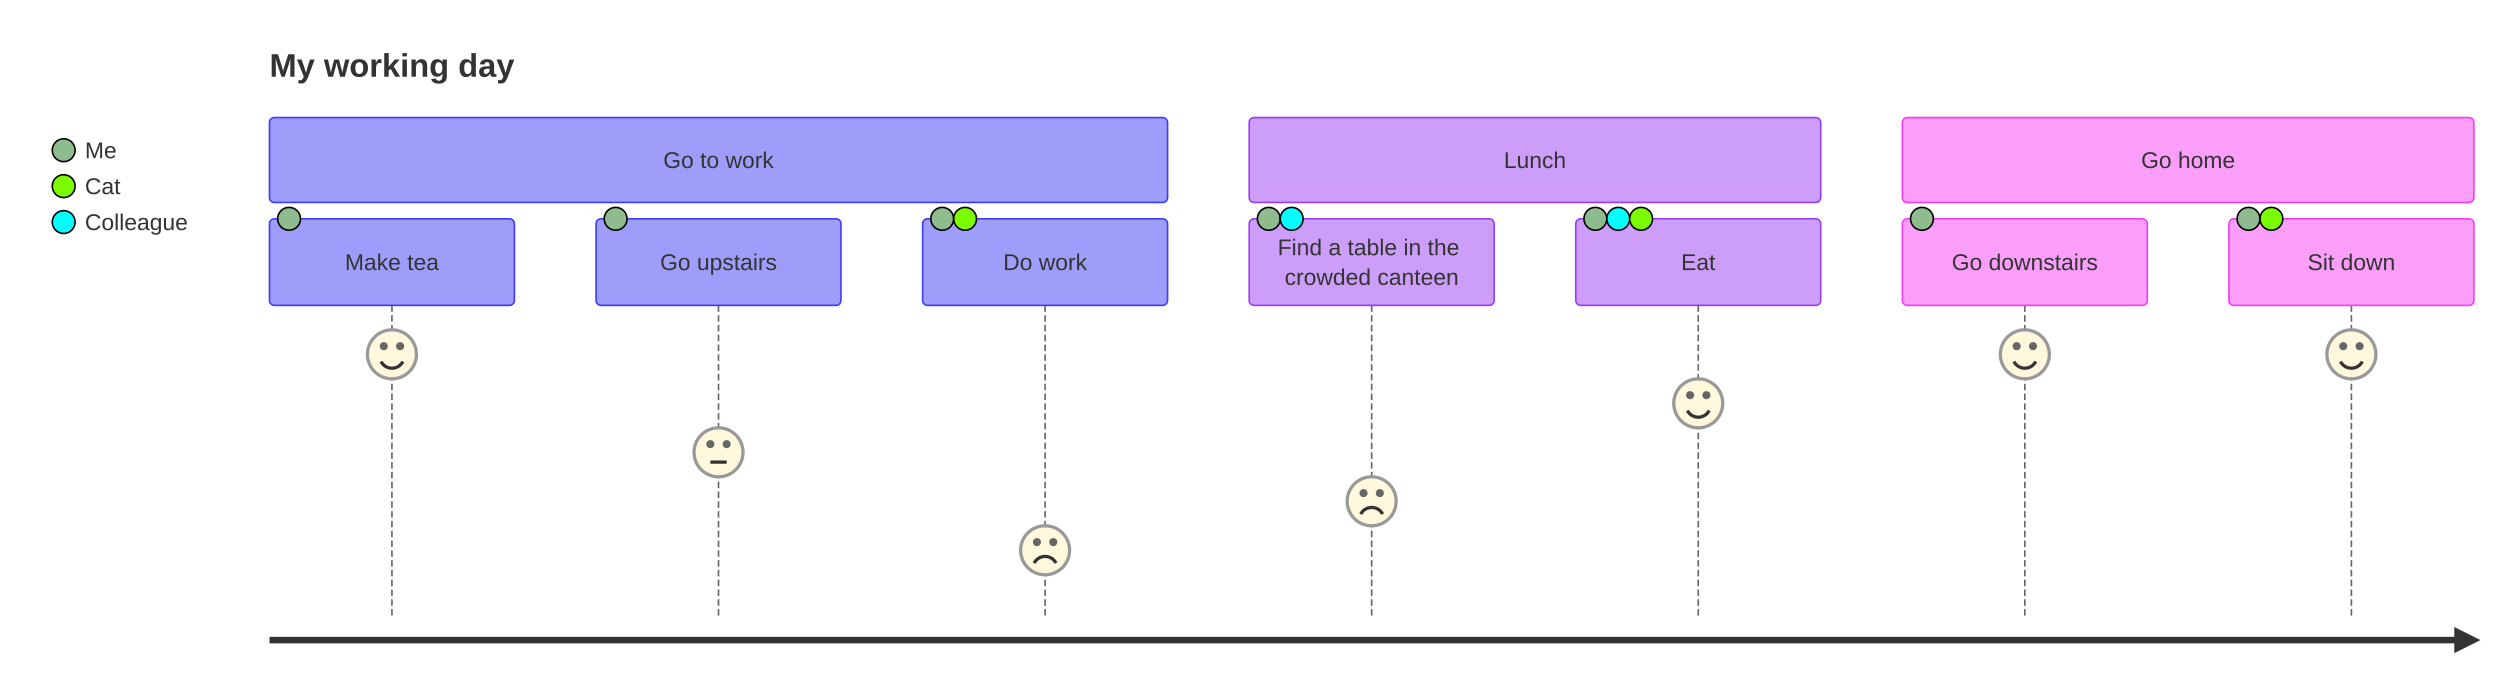
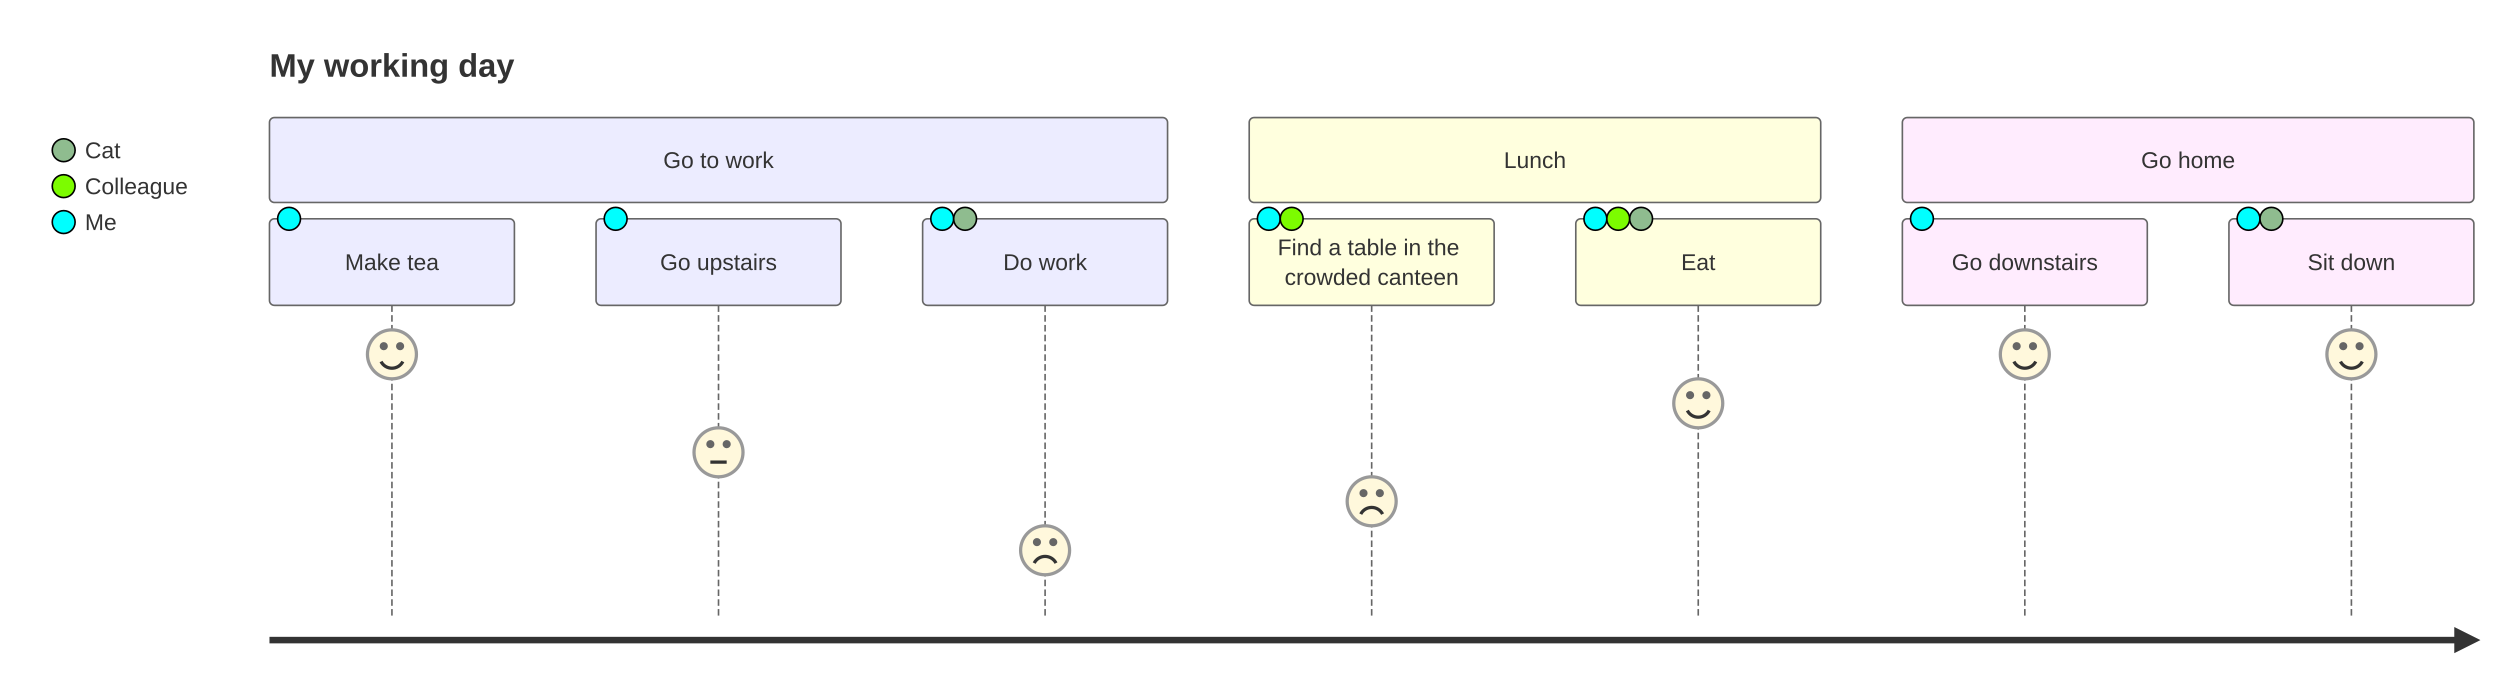
<svg xmlns="http://www.w3.org/2000/svg" id="my-svg" width="100%" class="journey" style="max-width: 1531.028px; background-color: white;" viewBox="-12 -12 1531.028 412" role="graphics-document document" aria-roledescription="journey">
  <style>#my-svg{font-family:"trebuchet ms", verdana, arial, sans-serif;font-size:16px;}#my-svg text{font-family:"trebuchet ms", verdana, arial, sans-serif;}</style>
  <g>
    <g class="lines">
      <path class="task-line" d="M228.028,175L228.028,365" fill="none" stroke="#666666" stroke-width="1" stroke-dasharray="4 2" />
      <path class="task-line" d="M428.028,175L428.028,365" fill="none" stroke="#666666" stroke-width="1" stroke-dasharray="4 2" />
      <path class="task-line" d="M628.028,175L628.028,365" fill="none" stroke="#666666" stroke-width="1" stroke-dasharray="4 2" />
      <path class="task-line" d="M828.028,175L828.028,365" fill="none" stroke="#666666" stroke-width="1" stroke-dasharray="4 2" />
      <path class="task-line" d="M1028.028,175L1028.028,365" fill="none" stroke="#666666" stroke-width="1" stroke-dasharray="4 2" />
      <path class="task-line" d="M1228.028,175L1228.028,365" fill="none" stroke="#666666" stroke-width="1" stroke-dasharray="4 2" />
      <path class="task-line" d="M1428.028,175L1428.028,365" fill="none" stroke="#666666" stroke-width="1" stroke-dasharray="4 2" />
      <path d="M153.028,380L1495.028,380" fill="none" stroke="#333333" stroke-width="4" />
      <path class="arrowhead" d="M1491.028,372L1507.028,380L1491.028,388Z" fill="#333333" stroke="none" />
    </g>
    <g class="journey">
-       <rect class="journey-section" x="153.028" y="60" width="550" height="52" rx="3" ry="3" fill="#9e9efa" stroke="#3d3df5" stroke-width="1" />
-       <text class="sectionText" x="428.028" y="90.9" text-anchor="middle" font-size="14" fill="#333333">Go to work</text>
-       <rect class="task" x="153.028" y="122" width="150" height="53" rx="3" ry="3" fill="#9e9efa" stroke="#3d3df5" stroke-width="1" />
-       <text class="taskText" x="228.028" y="153.4" text-anchor="middle" font-size="14" fill="#333333">Make tea</text>
-       <circle class="actor" cx="165.028" cy="122" r="7" fill="#8FBC8F" stroke="#000000" stroke-width="1" />
+       <rect class="journey-section" x="153.028" y="60" width="550" height="52" rx="3" ry="3" fill="#ececff" stroke="#666" stroke-width="1" />
+       <text class="sectionText" x="428.028" y="90.9" text-anchor="middle" font-size="14" fill="#333">Go to work</text>
+       <rect class="task" x="153.028" y="122" width="150" height="53" rx="3" ry="3" fill="#ececff" stroke="#666" stroke-width="1" />
+       <text class="taskText" x="228.028" y="153.4" text-anchor="middle" font-size="14" fill="#333">Make tea</text>
+       <circle class="actor" cx="165.028" cy="122" r="7" fill="#00FFFF" stroke="#000000" stroke-width="1" />
      <circle class="face" cx="228.028" cy="205" r="15" fill="#FFF8DC" stroke="#999999" stroke-width="2" />
      <circle cx="223.028" cy="200" r="1.5" fill="#666666" stroke="#666666" stroke-width="2" />
      <circle cx="233.028" cy="200" r="1.5" fill="#666666" stroke="#666666" stroke-width="2" />
      <path class="mouth" d="M234.711,209.405C233.43,211.918,230.848,213.5,228.028,213.5C225.208,213.5,222.626,211.918,221.345,209.405" fill="none" stroke="#333333" stroke-width="2" />
-       <rect class="task" x="353.028" y="122" width="150" height="53" rx="3" ry="3" fill="#9e9efa" stroke="#3d3df5" stroke-width="1" />
-       <text class="taskText" x="428.028" y="153.4" text-anchor="middle" font-size="14" fill="#333333">Go upstairs</text>
-       <circle class="actor" cx="365.028" cy="122" r="7" fill="#8FBC8F" stroke="#000000" stroke-width="1" />
+       <rect class="task" x="353.028" y="122" width="150" height="53" rx="3" ry="3" fill="#ececff" stroke="#666" stroke-width="1" />
+       <text class="taskText" x="428.028" y="153.4" text-anchor="middle" font-size="14" fill="#333">Go upstairs</text>
+       <circle class="actor" cx="365.028" cy="122" r="7" fill="#00FFFF" stroke="#000000" stroke-width="1" />
      <circle class="face" cx="428.028" cy="265" r="15" fill="#FFF8DC" stroke="#999999" stroke-width="2" />
      <circle cx="423.028" cy="260" r="1.5" fill="#666666" stroke="#666666" stroke-width="2" />
      <circle cx="433.028" cy="260" r="1.5" fill="#666666" stroke="#666666" stroke-width="2" />
      <path class="mouth" d="M423.028,271L433.028,271" fill="none" stroke="#333333" stroke-width="2" />
-       <rect class="task" x="553.028" y="122" width="150" height="53" rx="3" ry="3" fill="#9e9efa" stroke="#3d3df5" stroke-width="1" />
-       <text class="taskText" x="628.028" y="153.4" text-anchor="middle" font-size="14" fill="#333333">Do work</text>
-       <circle class="actor" cx="565.028" cy="122" r="7" fill="#8FBC8F" stroke="#000000" stroke-width="1" />
-       <circle class="actor" cx="579.028" cy="122" r="7" fill="#7CFC00" stroke="#000000" stroke-width="1" />
+       <rect class="task" x="553.028" y="122" width="150" height="53" rx="3" ry="3" fill="#ececff" stroke="#666" stroke-width="1" />
+       <text class="taskText" x="628.028" y="153.4" text-anchor="middle" font-size="14" fill="#333">Do work</text>
+       <circle class="actor" cx="565.028" cy="122" r="7" fill="#00FFFF" stroke="#000000" stroke-width="1" />
+       <circle class="actor" cx="579.028" cy="122" r="7" fill="#8FBC8F" stroke="#000000" stroke-width="1" />
      <circle class="face" cx="628.028" cy="325" r="15" fill="#FFF8DC" stroke="#999999" stroke-width="2" />
      <circle cx="623.028" cy="320" r="1.5" fill="#666666" stroke="#666666" stroke-width="2" />
      <circle cx="633.028" cy="320" r="1.5" fill="#666666" stroke="#666666" stroke-width="2" />
      <path class="mouth" d="M621.345,332.845C622.626,330.332,625.208,328.75,628.028,328.75C630.848,328.75,633.43,330.332,634.711,332.845" fill="none" stroke="#333333" stroke-width="2" />
-       <rect class="journey-section" x="753.028" y="60" width="350" height="52" rx="3" ry="3" fill="#cc9efa" stroke="#993df5" stroke-width="1" />
-       <text class="sectionText" x="928.028" y="90.9" text-anchor="middle" font-size="14" fill="#333333">Lunch</text>
-       <rect class="task" x="753.028" y="122" width="150" height="53" rx="3" ry="3" fill="#cc9efa" stroke="#993df5" stroke-width="1" />
-       <text class="taskText" x="828.028" y="144.3" text-anchor="middle" font-size="14" fill="#333333">
+       <rect class="journey-section" x="753.028" y="60" width="350" height="52" rx="3" ry="3" fill="#ffffde" stroke="#666" stroke-width="1" />
+       <text class="sectionText" x="928.028" y="90.9" text-anchor="middle" font-size="14" fill="#333">Lunch</text>
+       <rect class="task" x="753.028" y="122" width="150" height="53" rx="3" ry="3" fill="#ffffde" stroke="#666" stroke-width="1" />
+       <text class="taskText" x="828.028" y="144.3" text-anchor="middle" font-size="14" fill="#333">
        <tspan x="828.028" y="144.3">Find a table in the</tspan>
        <tspan x="828.028" y="162.5">crowded canteen</tspan>
      </text>
-       <circle class="actor" cx="765.028" cy="122" r="7" fill="#8FBC8F" stroke="#000000" stroke-width="1" />
-       <circle class="actor" cx="779.028" cy="122" r="7" fill="#00FFFF" stroke="#000000" stroke-width="1" />
+       <circle class="actor" cx="765.028" cy="122" r="7" fill="#00FFFF" stroke="#000000" stroke-width="1" />
+       <circle class="actor" cx="779.028" cy="122" r="7" fill="#7CFC00" stroke="#000000" stroke-width="1" />
      <circle class="face" cx="828.028" cy="295" r="15" fill="#FFF8DC" stroke="#999999" stroke-width="2" />
      <circle cx="823.028" cy="290" r="1.5" fill="#666666" stroke="#666666" stroke-width="2" />
      <circle cx="833.028" cy="290" r="1.5" fill="#666666" stroke="#666666" stroke-width="2" />
      <path class="mouth" d="M821.345,302.845C822.626,300.332,825.208,298.75,828.028,298.75C830.848,298.75,833.43,300.332,834.711,302.845" fill="none" stroke="#333333" stroke-width="2" />
-       <rect class="task" x="953.028" y="122" width="150" height="53" rx="3" ry="3" fill="#cc9efa" stroke="#993df5" stroke-width="1" />
-       <text class="taskText" x="1028.028" y="153.4" text-anchor="middle" font-size="14" fill="#333333">Eat</text>
-       <circle class="actor" cx="965.028" cy="122" r="7" fill="#8FBC8F" stroke="#000000" stroke-width="1" />
-       <circle class="actor" cx="979.028" cy="122" r="7" fill="#00FFFF" stroke="#000000" stroke-width="1" />
-       <circle class="actor" cx="993.028" cy="122" r="7" fill="#7CFC00" stroke="#000000" stroke-width="1" />
+       <rect class="task" x="953.028" y="122" width="150" height="53" rx="3" ry="3" fill="#ffffde" stroke="#666" stroke-width="1" />
+       <text class="taskText" x="1028.028" y="153.4" text-anchor="middle" font-size="14" fill="#333">Eat</text>
+       <circle class="actor" cx="965.028" cy="122" r="7" fill="#00FFFF" stroke="#000000" stroke-width="1" />
+       <circle class="actor" cx="979.028" cy="122" r="7" fill="#7CFC00" stroke="#000000" stroke-width="1" />
+       <circle class="actor" cx="993.028" cy="122" r="7" fill="#8FBC8F" stroke="#000000" stroke-width="1" />
      <circle class="face" cx="1028.028" cy="235" r="15" fill="#FFF8DC" stroke="#999999" stroke-width="2" />
      <circle cx="1023.028" cy="230" r="1.5" fill="#666666" stroke="#666666" stroke-width="2" />
      <circle cx="1033.028" cy="230" r="1.5" fill="#666666" stroke="#666666" stroke-width="2" />
      <path class="mouth" d="M1034.711,239.405C1033.43,241.918,1030.848,243.5,1028.028,243.5C1025.208,243.5,1022.626,241.918,1021.345,239.405" fill="none" stroke="#333333" stroke-width="2" />
-       <rect class="journey-section" x="1153.028" y="60" width="350" height="52" rx="3" ry="3" fill="#fa9efa" stroke="#f53df5" stroke-width="1" />
-       <text class="sectionText" x="1328.028" y="90.9" text-anchor="middle" font-size="14" fill="#333333">Go home</text>
-       <rect class="task" x="1153.028" y="122" width="150" height="53" rx="3" ry="3" fill="#fa9efa" stroke="#f53df5" stroke-width="1" />
-       <text class="taskText" x="1228.028" y="153.4" text-anchor="middle" font-size="14" fill="#333333">Go downstairs</text>
-       <circle class="actor" cx="1165.028" cy="122" r="7" fill="#8FBC8F" stroke="#000000" stroke-width="1" />
+       <rect class="journey-section" x="1153.028" y="60" width="350" height="52" rx="3" ry="3" fill="#ffecfe" stroke="#666" stroke-width="1" />
+       <text class="sectionText" x="1328.028" y="90.9" text-anchor="middle" font-size="14" fill="#333">Go home</text>
+       <rect class="task" x="1153.028" y="122" width="150" height="53" rx="3" ry="3" fill="#ffecfe" stroke="#666" stroke-width="1" />
+       <text class="taskText" x="1228.028" y="153.4" text-anchor="middle" font-size="14" fill="#333">Go downstairs</text>
+       <circle class="actor" cx="1165.028" cy="122" r="7" fill="#00FFFF" stroke="#000000" stroke-width="1" />
      <circle class="face" cx="1228.028" cy="205" r="15" fill="#FFF8DC" stroke="#999999" stroke-width="2" />
      <circle cx="1223.028" cy="200" r="1.5" fill="#666666" stroke="#666666" stroke-width="2" />
      <circle cx="1233.028" cy="200" r="1.5" fill="#666666" stroke="#666666" stroke-width="2" />
      <path class="mouth" d="M1234.711,209.405C1233.43,211.918,1230.848,213.5,1228.028,213.5C1225.208,213.5,1222.626,211.918,1221.345,209.405" fill="none" stroke="#333333" stroke-width="2" />
-       <rect class="task" x="1353.028" y="122" width="150" height="53" rx="3" ry="3" fill="#fa9efa" stroke="#f53df5" stroke-width="1" />
-       <text class="taskText" x="1428.028" y="153.4" text-anchor="middle" font-size="14" fill="#333333">Sit down</text>
-       <circle class="actor" cx="1365.028" cy="122" r="7" fill="#8FBC8F" stroke="#000000" stroke-width="1" />
-       <circle class="actor" cx="1379.028" cy="122" r="7" fill="#7CFC00" stroke="#000000" stroke-width="1" />
+       <rect class="task" x="1353.028" y="122" width="150" height="53" rx="3" ry="3" fill="#ffecfe" stroke="#666" stroke-width="1" />
+       <text class="taskText" x="1428.028" y="153.4" text-anchor="middle" font-size="14" fill="#333">Sit down</text>
+       <circle class="actor" cx="1365.028" cy="122" r="7" fill="#00FFFF" stroke="#000000" stroke-width="1" />
+       <circle class="actor" cx="1379.028" cy="122" r="7" fill="#8FBC8F" stroke="#000000" stroke-width="1" />
      <circle class="face" cx="1428.028" cy="205" r="15" fill="#FFF8DC" stroke="#999999" stroke-width="2" />
      <circle cx="1423.028" cy="200" r="1.5" fill="#666666" stroke="#666666" stroke-width="2" />
      <circle cx="1433.028" cy="200" r="1.5" fill="#666666" stroke="#666666" stroke-width="2" />
      <path class="mouth" d="M1434.711,209.405C1433.43,211.918,1430.848,213.5,1428.028,213.5C1425.208,213.5,1422.626,211.918,1421.345,209.405" fill="none" stroke="#333333" stroke-width="2" />
      <circle class="actor-legend" cx="27" cy="80" r="7" fill="#8FBC8F" stroke="#000000" stroke-width="1" />
-       <text class="legend" x="40" y="84.9" text-anchor="start" font-size="14" fill="#333">Me</text>
+       <text class="legend" x="40" y="84.9" text-anchor="start" font-size="14" fill="#333">Cat</text>
      <circle class="actor-legend" cx="27" cy="102" r="7" fill="#7CFC00" stroke="#000000" stroke-width="1" />
-       <text class="legend" x="40" y="106.9" text-anchor="start" font-size="14" fill="#333">Cat</text>
+       <text class="legend" x="40" y="106.9" text-anchor="start" font-size="14" fill="#333">Colleague</text>
      <circle class="actor-legend" cx="27" cy="124" r="7" fill="#00FFFF" stroke="#000000" stroke-width="1" />
-       <text class="legend" x="40" y="128.9" text-anchor="start" font-size="14" fill="#333">Colleague</text>
+       <text class="legend" x="40" y="128.9" text-anchor="start" font-size="14" fill="#333">Me</text>
      <text class="titleText" x="153.028" y="35" text-anchor="start" font-size="20" fill="#333" font-weight="bold">My working day</text>
    </g>
  </g>
</svg>
